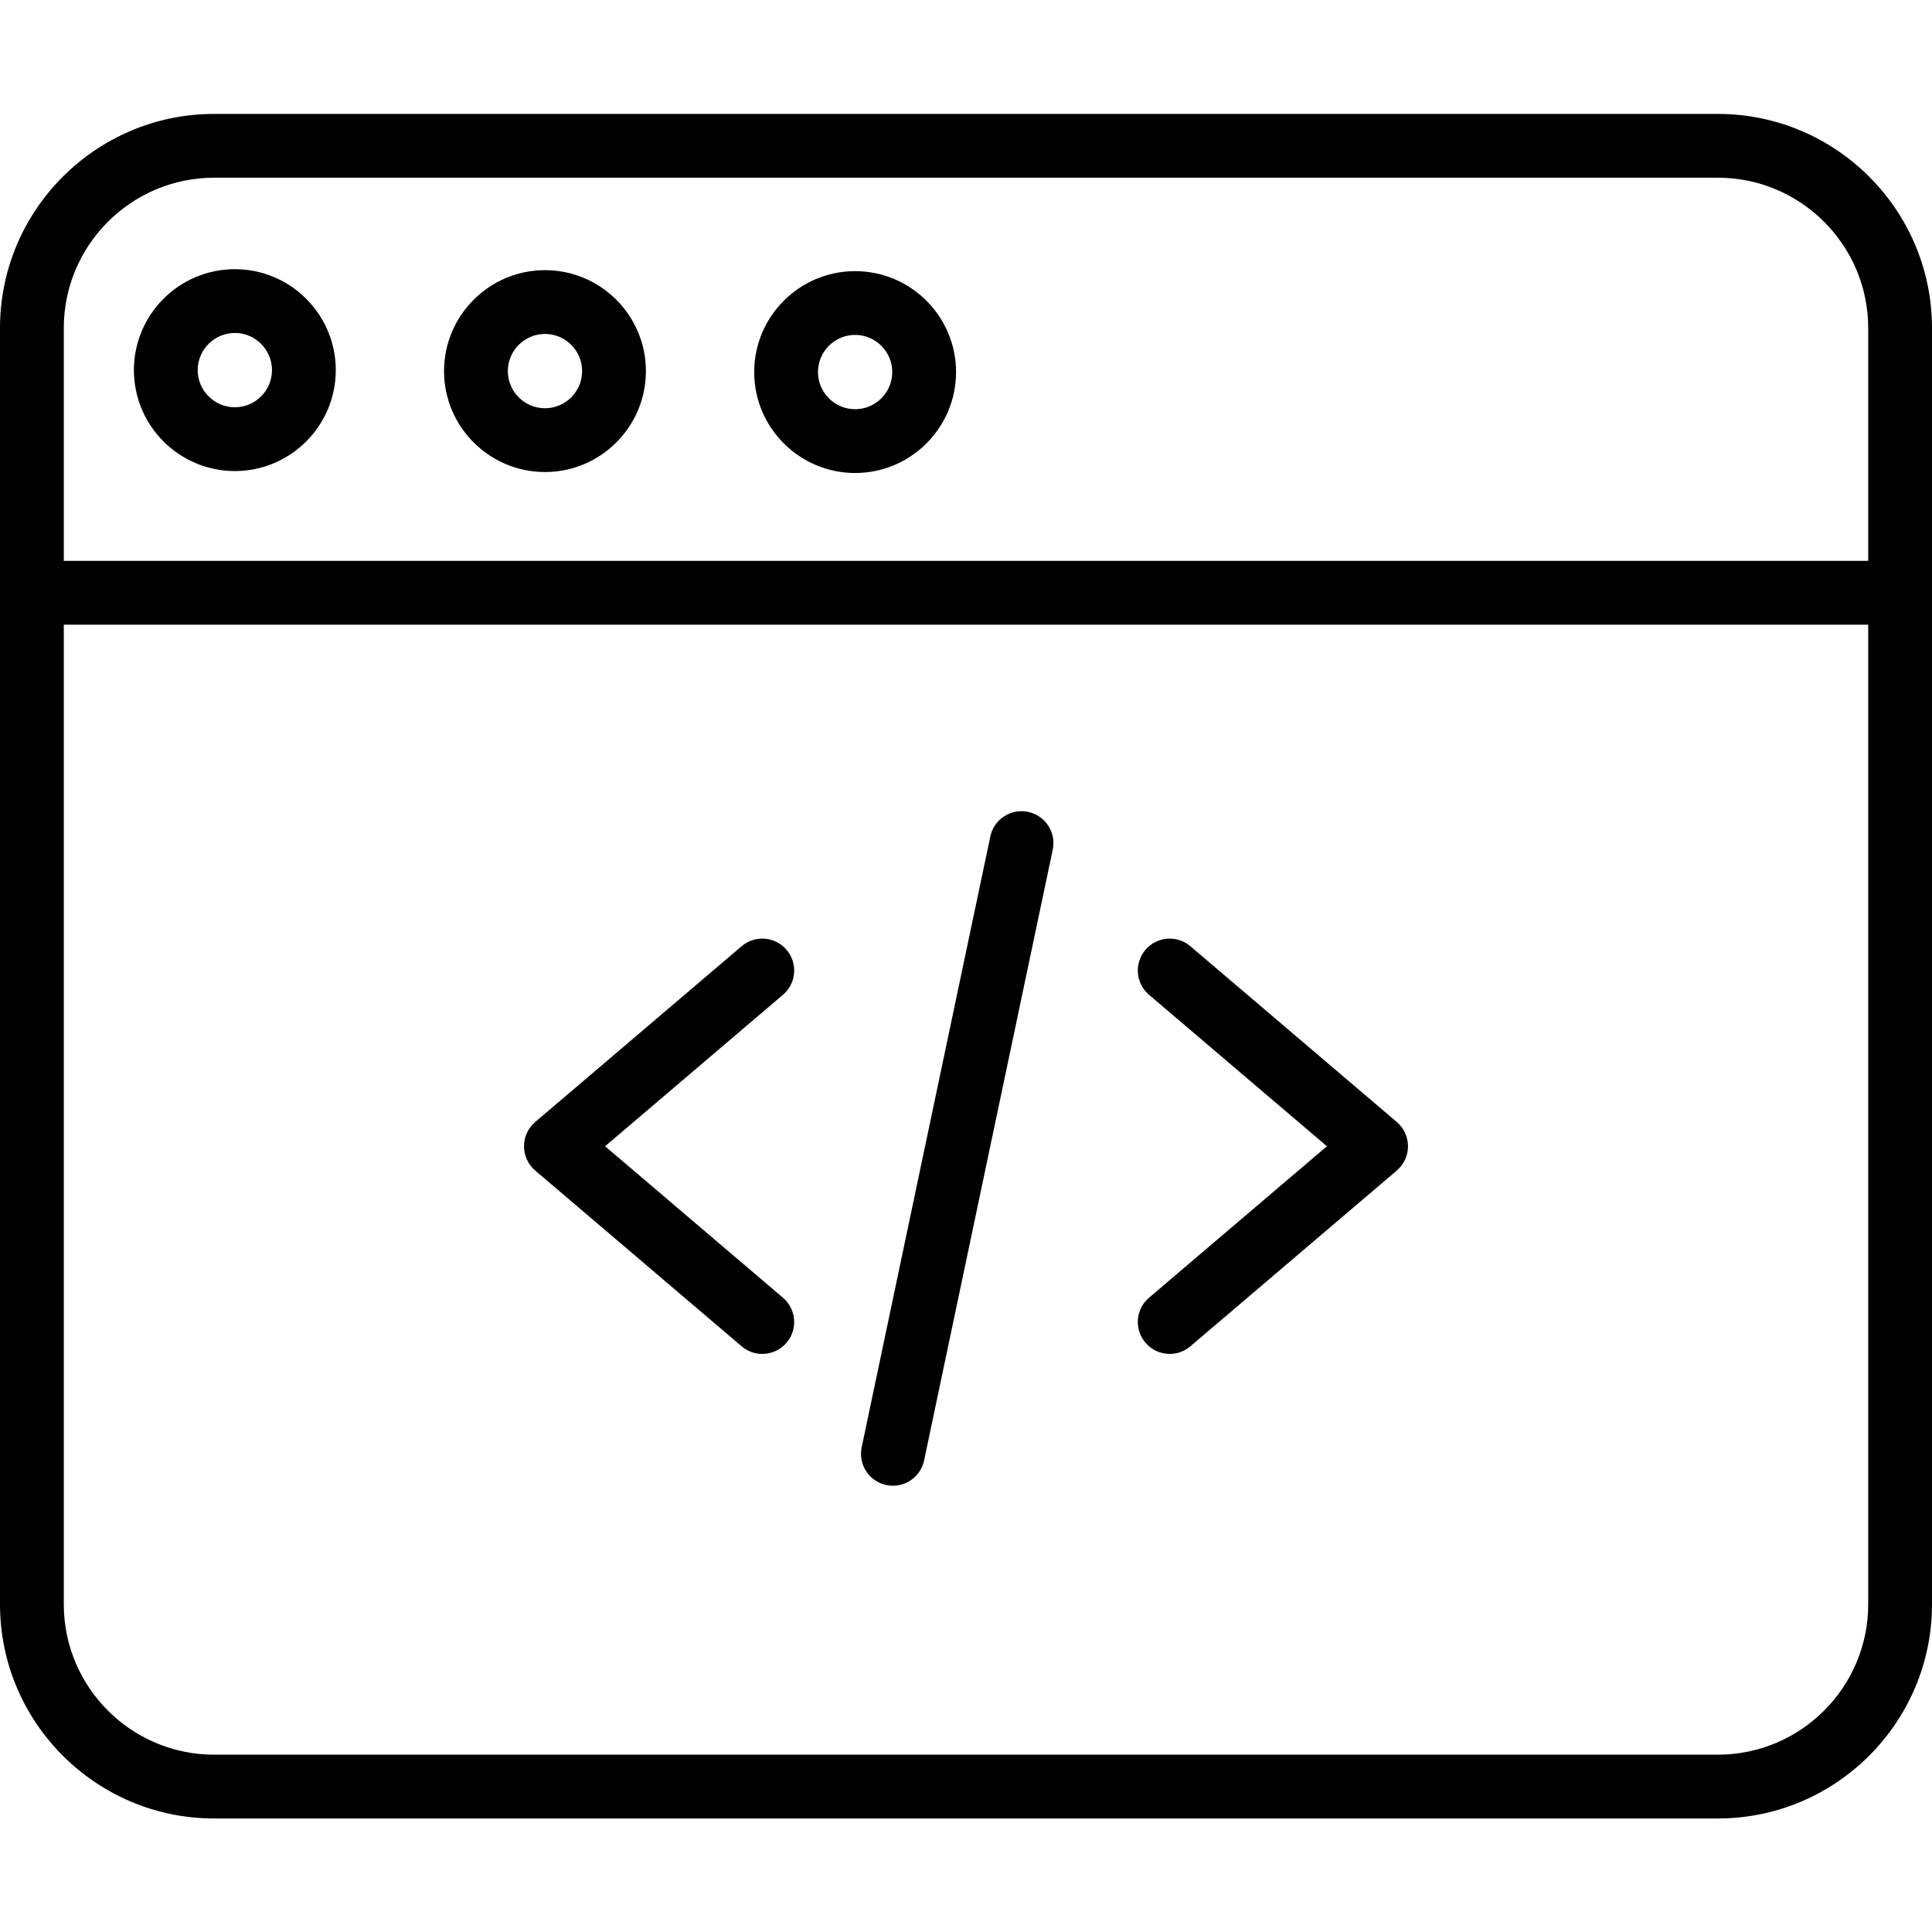
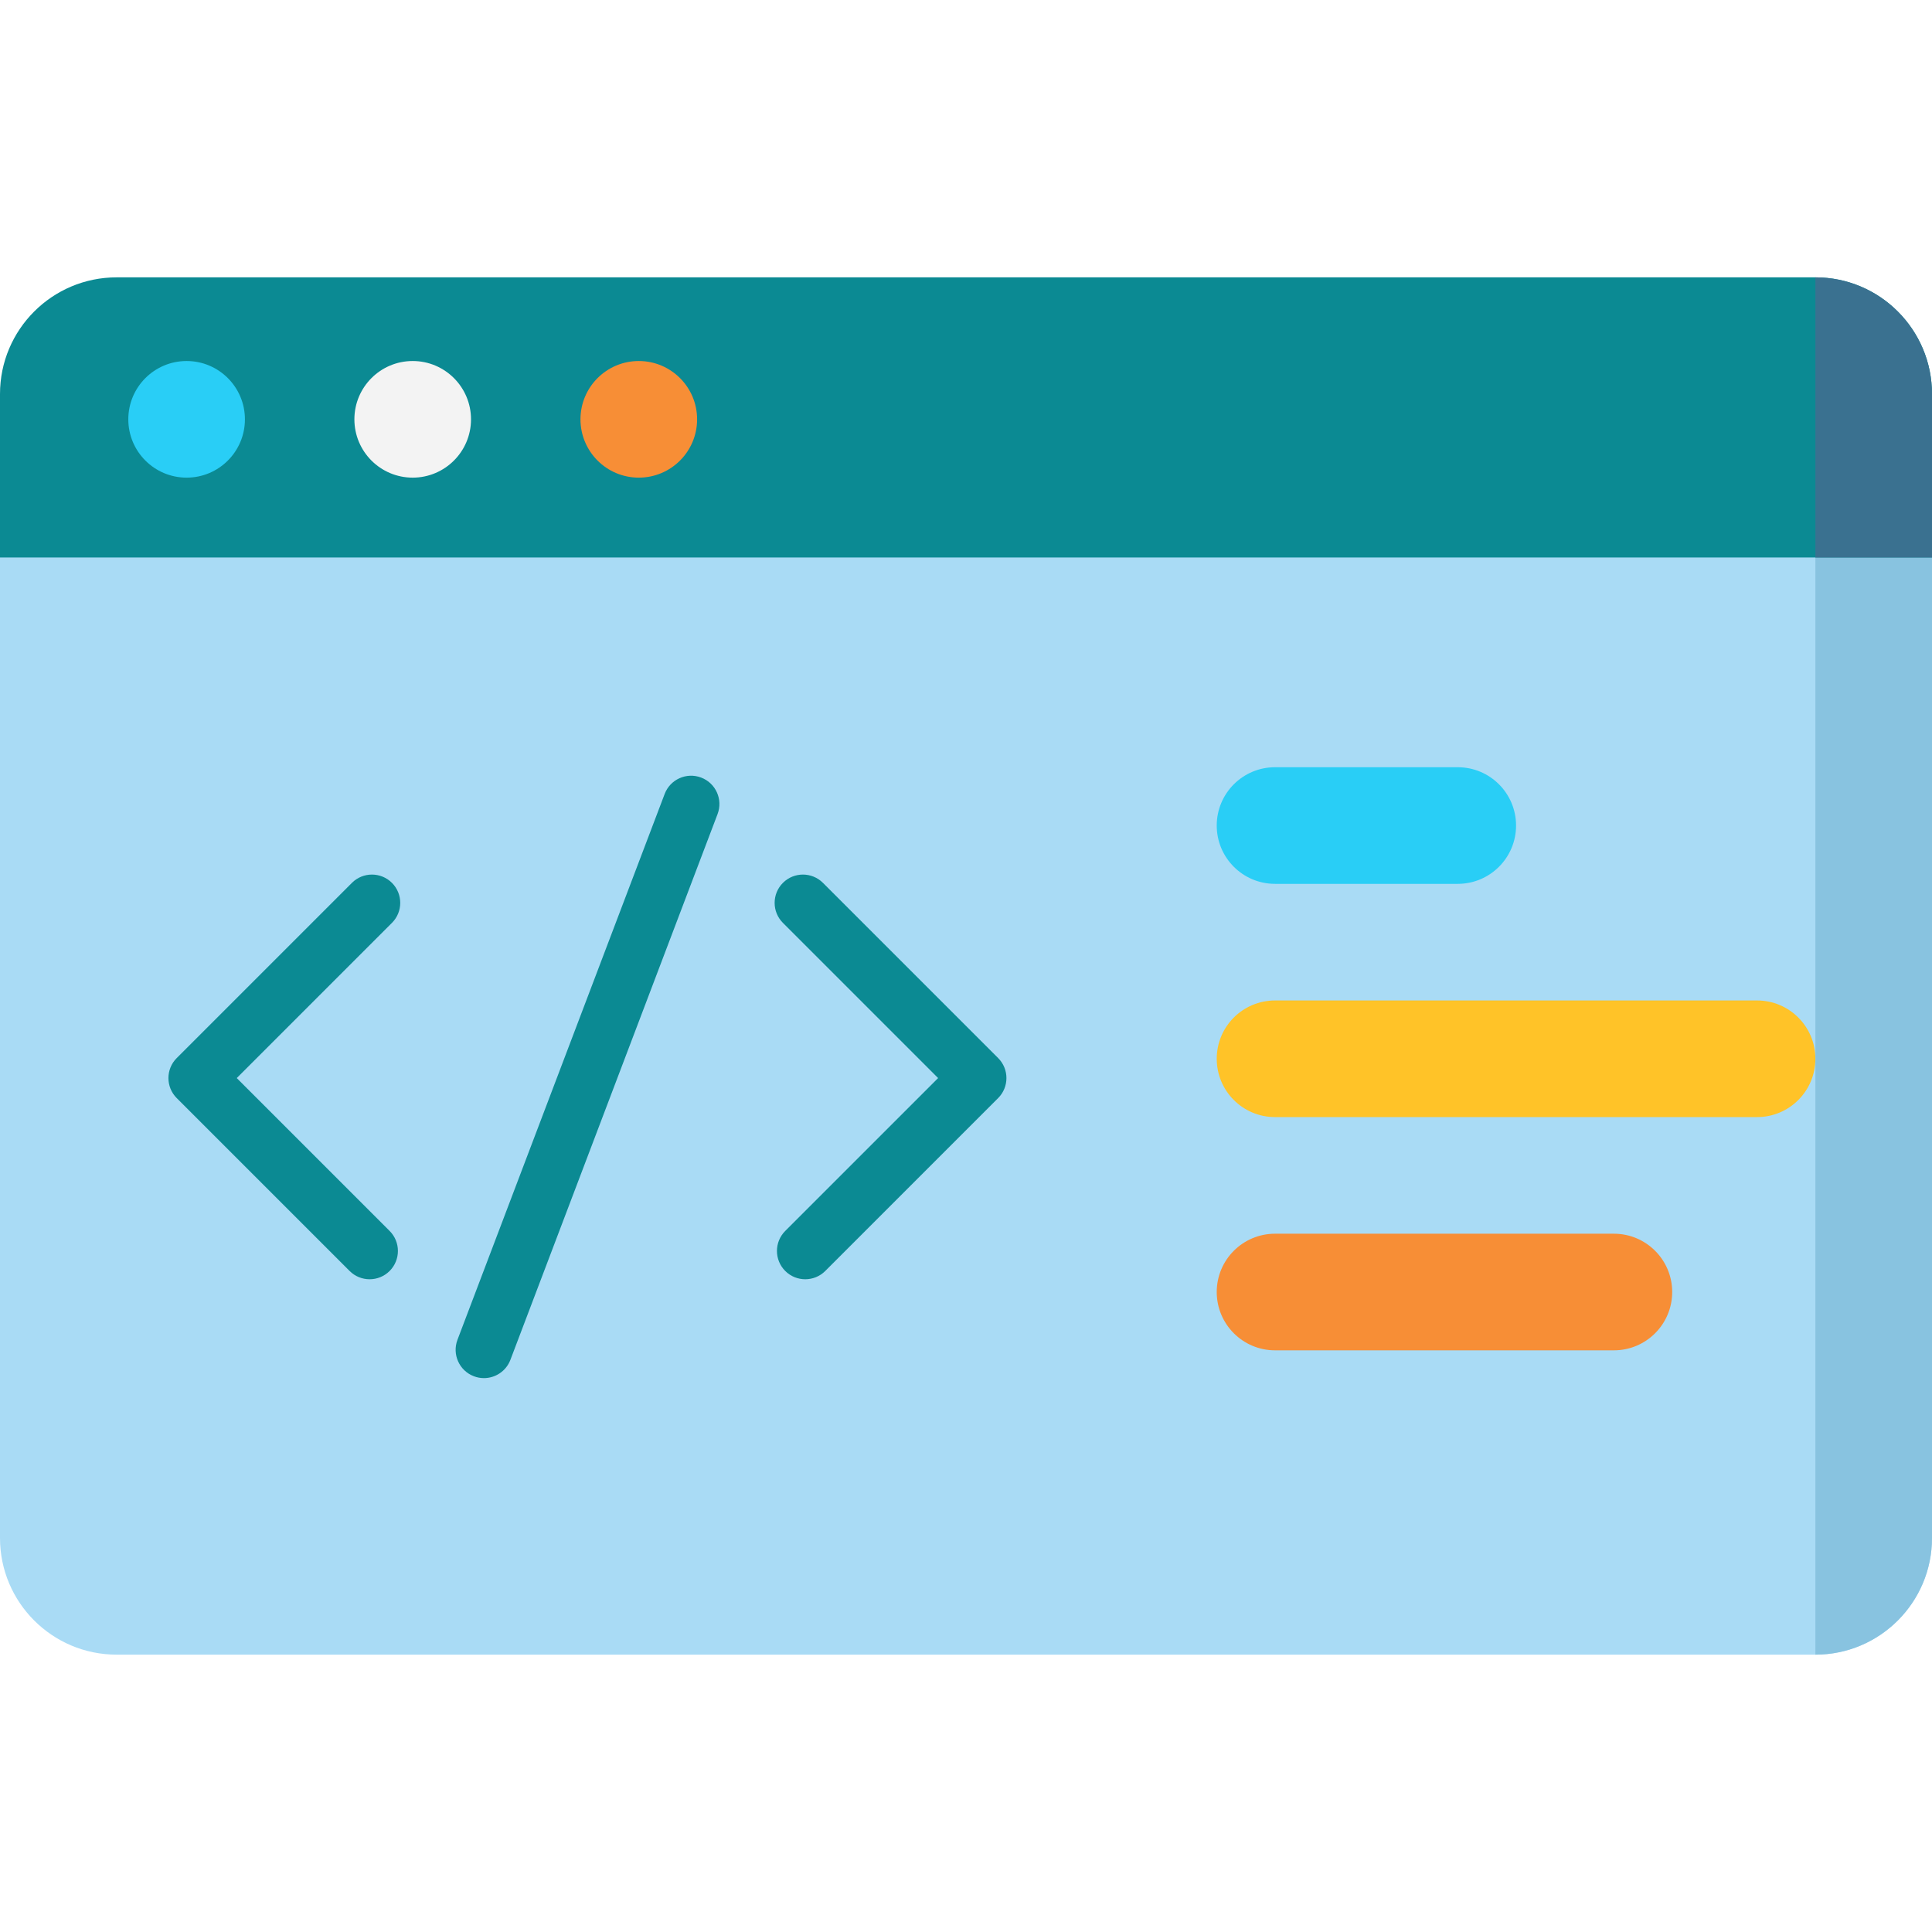
- <svg xmlns="http://www.w3.org/2000/svg" height="424pt" viewBox="0 -25 424 424" width="424pt">
-   <path d="m167.289 272.133c-1.602 0-3.215-.551-4.531-1.672l-45.297-38.57c-1.562-1.332-2.461-3.277-2.461-5.332 0-2.051.902-3.996 2.461-5.328l45.297-38.57c2.941-2.508 7.359-2.152 9.867.789 2.504 2.945 2.152 7.363-.793 9.867l-39.035 33.242 39.035 33.242c2.945 2.508 3.297 6.926.793 9.867-1.387 1.629-3.355 2.465-5.336 2.465zm0 0" />
-   <path d="m256.711 272.133c-1.98 0-3.949-.836-5.332-2.465-2.508-2.941-2.152-7.359.789-9.867l39.035-33.242-39.035-33.242c-2.941-2.504-3.297-6.922-.789-9.867 2.504-2.941 6.926-3.297 9.863-.789l45.297 38.57c1.562 1.332 2.461 3.277 2.461 5.328 0 2.055-.898 4-2.461 5.332l-45.297 38.57c-1.316 1.121-2.93 1.672-4.531 1.672zm0 0" />
-   <path d="m195.965 301.062c-.48 0-.965-.051-1.453-.152-3.781-.797-6.203-4.512-5.406-8.293l28.23-134.035c.797-3.781 4.508-6.203 8.293-5.406 3.781.797 6.203 4.508 5.406 8.293l-28.23 134.035c-.695 3.297-3.602 5.559-6.84 5.559zm0 0" />
-   <path d="m377 374.086h-330c-25.914 0-47-21.082-47-47v-280.086c0-25.914 21.086-47 47-47h330c25.914 0 47 21.086 47 47v280.086c0 25.918-21.086 47-47 47zm-330-360.086c-18.195 0-33 14.805-33 33v280.086c0 18.195 14.805 33 33 33h330c18.195 0 33-14.805 33-33v-280.086c0-18.195-14.805-33-33-33zm0 0" />
-   <path d="m417 112.09h-410c-3.867 0-7-3.133-7-7 0-3.863 3.133-7 7-7h410c3.867 0 7 3.137 7 7 0 3.867-3.133 7-7 7zm0 0" />
-   <path d="m119.602 78.594c-12.211 0-22.152-9.941-22.152-22.152 0-12.215 9.941-22.152 22.152-22.152 12.215 0 22.152 9.938 22.152 22.152 0 12.211-9.938 22.152-22.152 22.152zm0-30.305c-4.492 0-8.152 3.656-8.152 8.152s3.66 8.152 8.152 8.152c4.496 0 8.152-3.656 8.152-8.152s-3.656-8.152-8.152-8.152zm0 0" />
-   <path d="m51.539 78.379c-12.215 0-22.152-9.938-22.152-22.152 0-12.215 9.938-22.152 22.152-22.152 12.215 0 22.152 9.938 22.152 22.152 0 12.215-9.938 22.152-22.152 22.152zm0-30.305c-4.492 0-8.152 3.66-8.152 8.152 0 4.496 3.66 8.152 8.152 8.152 4.496 0 8.152-3.656 8.152-8.152 0-4.492-3.656-8.152-8.152-8.152zm0 0" />
-   <path d="m187.664 78.805c-12.211 0-22.148-9.938-22.148-22.152 0-12.211 9.938-22.148 22.148-22.148 12.215 0 22.152 9.938 22.152 22.148 0 12.215-9.938 22.152-22.152 22.152zm0-30.305c-4.492 0-8.148 3.656-8.148 8.152s3.656 8.152 8.148 8.152c4.496 0 8.152-3.656 8.152-8.152s-3.656-8.152-8.152-8.152zm0 0" />
+ <svg xmlns="http://www.w3.org/2000/svg" id="Layer_1" enable-background="new 0 0 512 512" height="512px" viewBox="0 0 512 512" width="512px" class="">
+   <g>
+     <g>
+       <path d="m481.081 438.5h-450.162c-17.076 0-30.919-13.843-30.919-30.919v-270.479h512v270.479c0 17.076-13.843 30.919-30.919 30.919z" fill="#a9dbf5" data-original="#A9DBF5" class="" />
+       <path d="m481.095 137.102v301.398c17.069 0 30.905-13.849 30.905-30.932v-270.466z" fill="#88c3e0" data-original="#88C3E0" />
+       <g fill="#43809f">
+         <path d="m103.87 233.967c-2.929-2.928-7.678-2.928-10.606 0l-46.431 46.431c-2.929 2.93-2.929 7.678 0 10.607l45.816 45.816c1.464 1.464 3.384 2.196 5.303 2.196s3.839-.732 5.303-2.196c2.929-2.93 2.929-7.678 0-10.607l-40.513-40.513 41.127-41.127c2.93-2.929 2.93-7.678.001-10.607z" data-original="#43809F" class="active-path" style="fill:#0B8A93" data-old_color="#43809F" />
+         <path d="m264.52 280.397-46.431-46.431c-2.929-2.928-7.678-2.928-10.606 0-2.929 2.93-2.929 7.678 0 10.607l41.127 41.127-40.513 40.513c-2.929 2.93-2.929 7.678 0 10.607 1.464 1.464 3.384 2.196 5.303 2.196s3.839-.732 5.303-2.196l45.817-45.816c2.928-2.929 2.928-7.677 0-10.607z" data-original="#43809F" class="active-path" style="fill:#0B8A93" data-old_color="#43809F" />
+         <path d="m185.813 206.063c-3.874-1.471-8.203.477-9.673 4.351l-54.902 144.638c-1.47 3.872.478 8.203 4.35 9.673.876.333 1.775.49 2.66.49 3.025 0 5.876-1.844 7.013-4.841l54.902-144.638c1.47-3.872-.477-8.203-4.35-9.673z" data-original="#43809F" class="active-path" style="fill:#0B8A93" data-old_color="#43809F" />
+       </g>
+       <path d="m386.318 234.23h-48.419c-8.534 0-15.453-6.918-15.453-15.453 0-8.534 6.918-15.453 15.453-15.453h48.419c8.534 0 15.453 6.918 15.453 15.453 0 8.534-6.919 15.453-15.453 15.453z" fill="#29cef6" data-original="#29CEF6" class="" />
+       <path d="m465.642 296.041h-127.743c-8.534 0-15.453-6.918-15.453-15.453 0-8.534 6.918-15.453 15.453-15.453h127.742c8.534 0 15.453 6.918 15.453 15.453.001 8.534-6.918 15.453-15.452 15.453z" fill="#ffc328" data-original="#FFC328" class="" />
+       <path d="m427.695 357.852h-89.796c-8.534 0-15.453-6.918-15.453-15.453 0-8.534 6.918-15.453 15.453-15.453h89.796c8.534 0 15.453 6.918 15.453 15.453 0 8.534-6.919 15.453-15.453 15.453z" fill="#f78e36" data-original="#F78E36" class="" />
+       <path d="m512 147.737h-512v-43.318c0-17.076 13.843-30.919 30.919-30.919h450.162c17.076 0 30.919 13.843 30.919 30.919z" fill="#43809f" data-original="#43809F" class="active-path" style="fill:#0B8A93" data-old_color="#43809f" />
+       <path d="m481.095 73.5v74.237h30.905v-43.305c0-17.083-13.837-30.932-30.905-30.932z" fill="#3a7190" data-original="#3A7190" class="" style="fill:#3A7190" />
+       <circle cx="49.455" cy="111.126" fill="#29cef6" r="15.453" data-original="#29CEF6" class="" />
+       <circle cx="109.37" cy="111.126" fill="#f3f3f3" r="15.453" data-original="#F3F3F3" class="" style="fill:#F3F3F3" />
+       <circle cx="169.285" cy="111.126" fill="#f78e36" r="15.453" data-original="#F78E36" class="" />
+     </g>
+   </g>
</svg>
